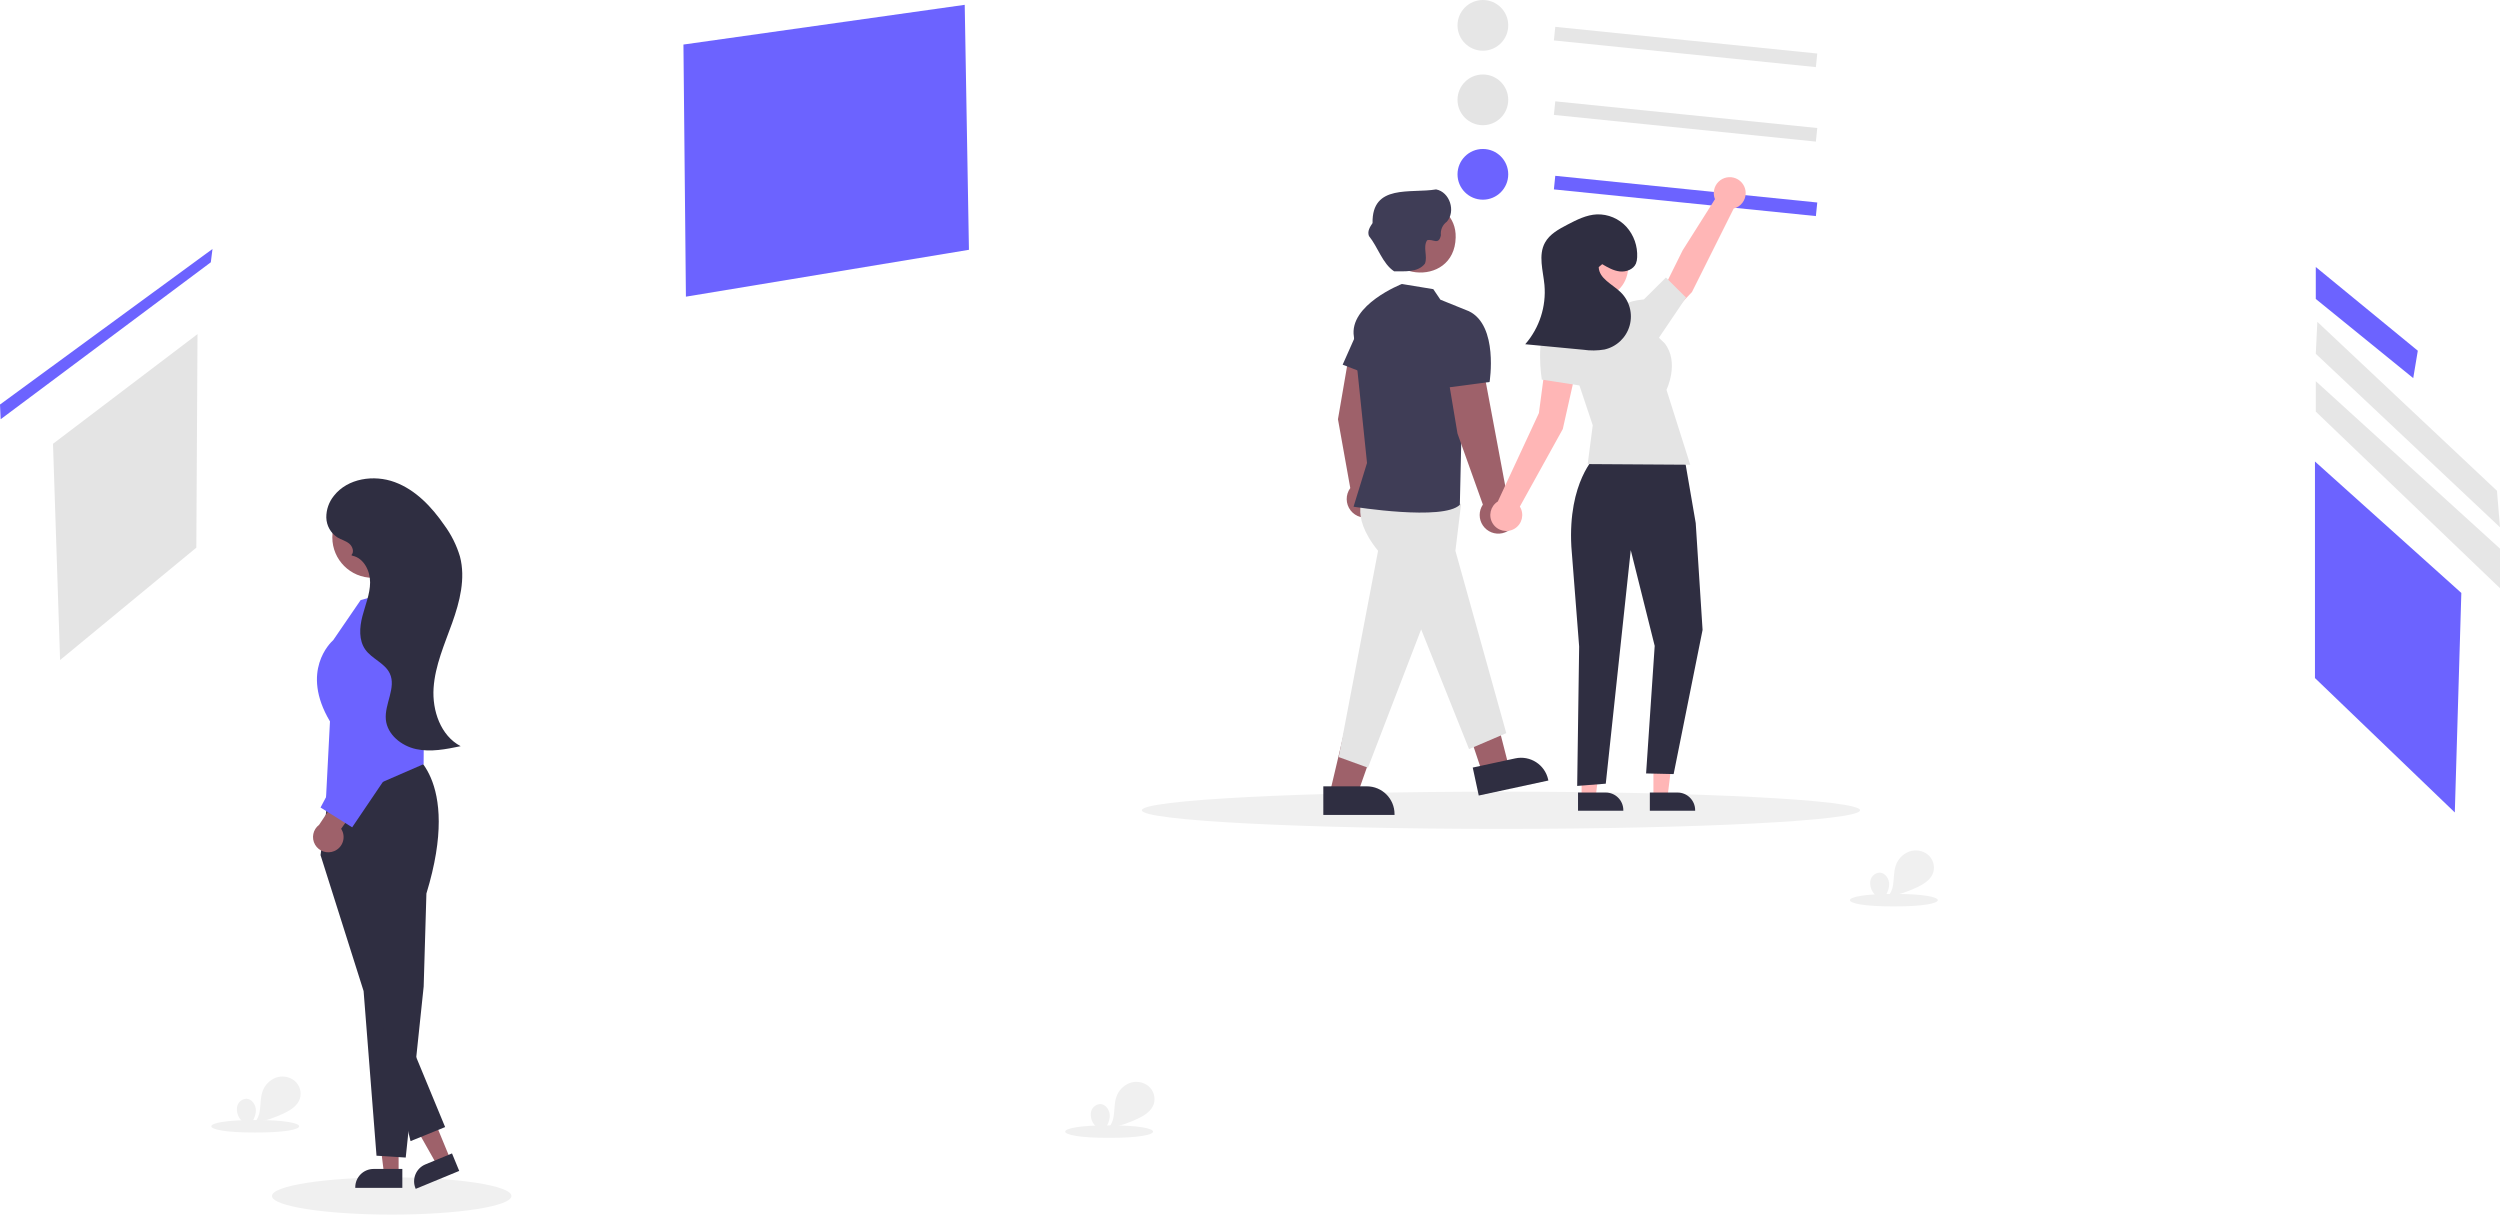
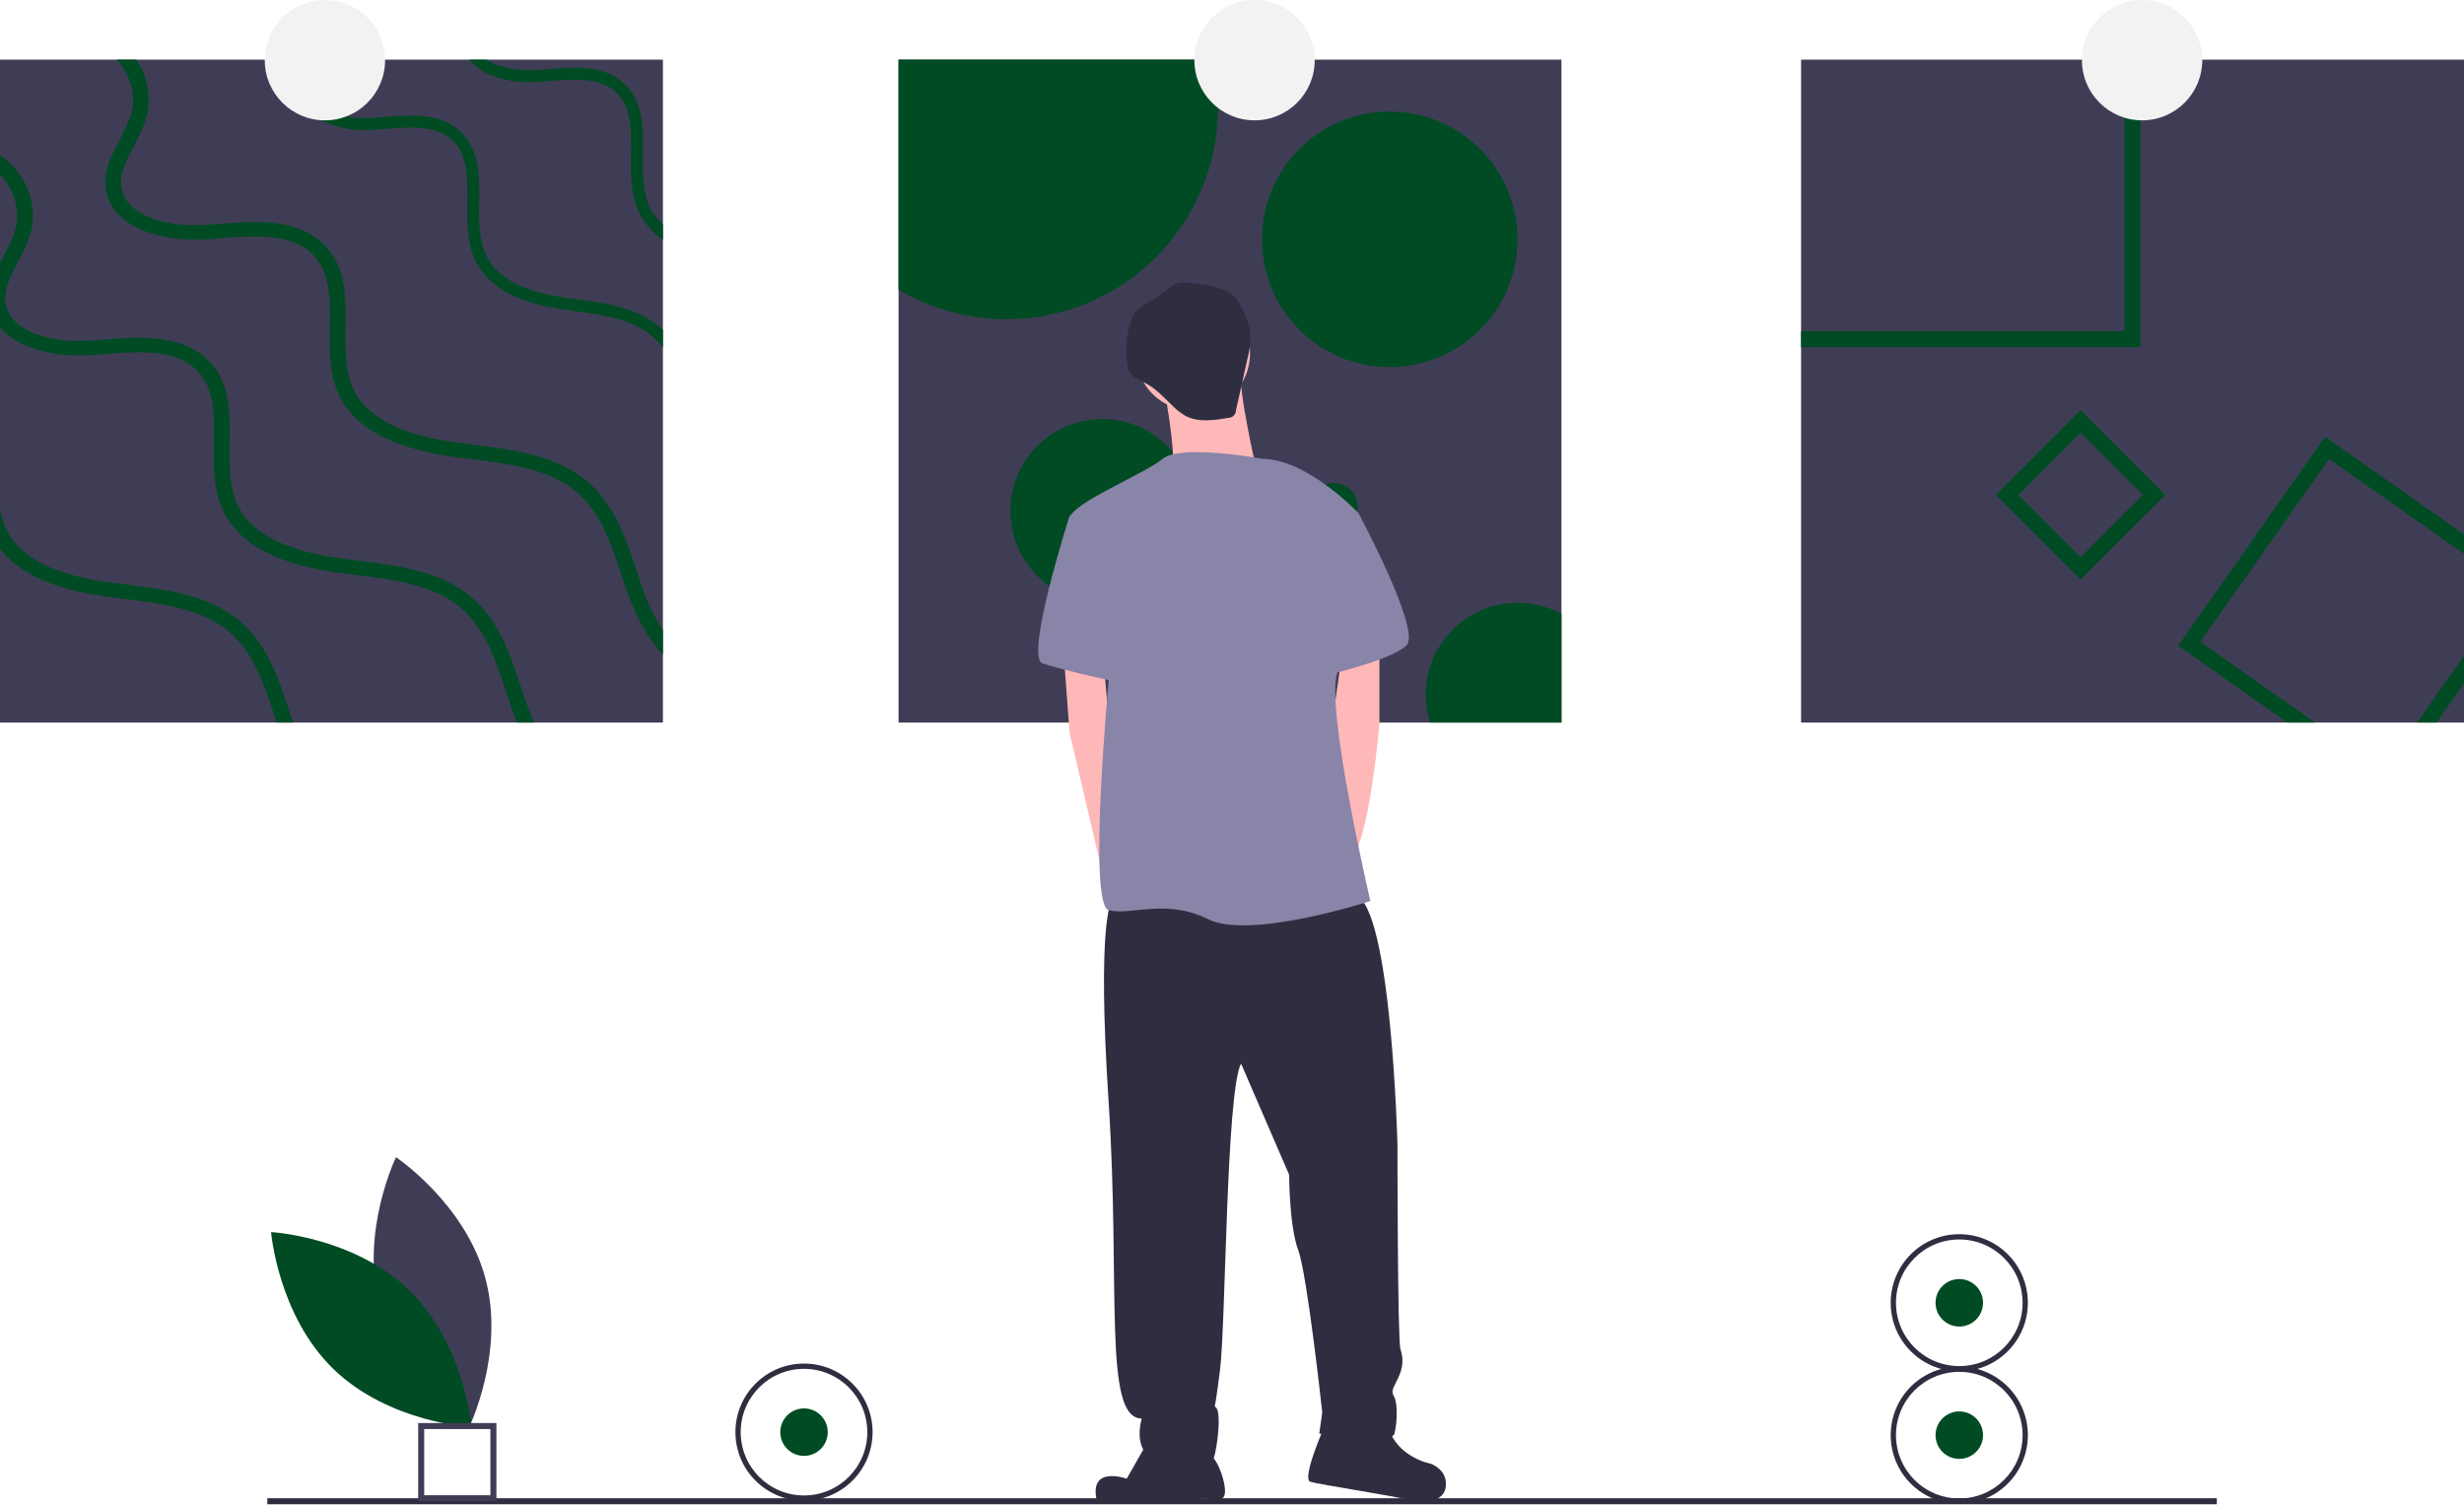
- <svg xmlns="http://www.w3.org/2000/svg" data-name="Layer 1" width="939.811" height="456.601" viewBox="0 0 939.811 456.601">
-   <ellipse cx="564.249" cy="304.601" rx="135" ry="7" fill="#f0f0f0" />
-   <ellipse cx="147.249" cy="449.601" rx="45" ry="7" fill="#f0f0f0" />
-   <rect x="761.176" y="189.864" width="5.133" height="98.998" transform="translate(318.1347 753.2232) rotate(-84.18477)" fill="#e6e6e6" />
-   <circle cx="557.449" cy="9.534" r="9.533" fill="#e6e6e6" />
-   <rect x="761.176" y="217.864" width="5.133" height="98.998" transform="translate(290.2788 778.3862) rotate(-84.18477)" fill="#e4e4e4" />
-   <circle cx="557.449" cy="37.534" r="9.533" fill="#e4e4e4" />
-   <rect x="761.176" y="245.864" width="5.133" height="98.998" transform="translate(262.4228 803.5492) rotate(-84.18477)" fill="#6c63ff" />
-   <circle cx="557.449" cy="65.534" r="9.533" fill="#6c63ff" />
-   <polygon points="19.924 166.829 74.249 125.601 73.806 205.874 22.589 248.125 19.924 166.829" fill="#e4e4e4" />
-   <polygon points="256.922 16.745 362.661 1.81 364.249 93.905 257.852 111.524 256.922 16.745" fill="#6c63ff" />
-   <polygon points="870.249 173.491 870.249 254.894 922.822 305.421 925.276 222.902 870.249 173.491" fill="#6c63ff" />
-   <g id="f1012d9b-0a3f-4e62-89ec-f75ec41b1f18" data-name="Group 123">
-     <path id="f1db56c4-d40a-4b97-925d-862f8518bc4b-356" data-name="Path 1733" d="M1000.656,322.077v12.01l36.63,29.76,1.72-10.3Z" transform="translate(-130.0944 -221.6996)" fill="#6c63ff" />
-   </g>
-   <path id="a03c9d69-04e1-44a9-b627-9efaf6e70c5d-357" data-name="Path 1735" d="M1001.236,342.677l-.58,12.02,69.25,65.23-1.14-13.73Z" transform="translate(-130.0944 -221.6996)" fill="#e6e6e6" />
-   <path id="f49e7db1-285b-4bca-9b97-2387afac8e22-358" data-name="Path 1736" d="M1000.656,364.997v11.44l69.25,66.39v-14.88Z" transform="translate(-130.0944 -221.6996)" fill="#e6e6e6" />
-   <polygon points="149.849 441.23 144.362 441.23 141.751 420.063 149.85 420.063 149.849 441.23" fill="#9e616a" />
-   <path d="M281.343,668.249l-17.695-.001v-.224a6.888,6.888,0,0,1,6.887-6.887h0l10.807 0Z" transform="translate(-130.0944 -221.6996)" fill="#2f2e41" />
-   <polygon points="169.309 435.789 164.236 437.882 153.748 419.313 161.234 416.223 169.309 435.789" fill="#9e616a" />
-   <path d="M302.727,661.872,286.37,668.622l-.085-.207a6.888,6.888,0,0,1,3.739-8.994l0-0,9.99-4.123Z" transform="translate(-130.0944 -221.6996)" fill="#2f2e41" />
-   <path d="M283.559,503.746s20.362,9.65,6.833,53.852l-1.029,34.97-6.748,64.288-10.98-.699-4.856-61.888-16.186-51.117,3.212-24.689Z" transform="translate(-130.0944 -221.6996)" fill="#2f2e41" />
-   <path d="M252.482,524.987l1.656-32.095c-11.26-18.909.281-29.712,1.219-30.541l10.318-15.067,9.027-2.478a11.895,11.895,0,0,1,15.044,11.562l-.405,52.587Z" transform="translate(-130.0944 -221.6996)" fill="#6c63ff" />
-   <polygon points="142.984 381.916 154.331 428.978 167.334 423.693 149.713 381.096 142.984 381.916" fill="#2f2e41" />
-   <path d="M255.777,541.633a5.71,5.71,0,0,0,2.557-8.374l11.505-16.293-9.585-.549-10.195,15.352a5.741,5.741,0,0,0,5.718,9.864Z" transform="translate(-130.0944 -221.6996)" fill="#9e616a" />
-   <polygon points="129.675 241.325 134.705 276.81 120.497 303.566 132.386 311.008 152.869 280.727 144.292 237.823 129.675 241.325" fill="#6c63ff" />
-   <circle id="aaba450f-0f04-490f-b553-501192395cc8" data-name="Ellipse 360" cx="140.107" cy="202.034" r="15.18" fill="#9e616a" />
-   <path d="M293.09,480.338c.567-8.493,4.123-16.446,6.989-24.461,2.866-8.014,5.091-16.737,2.924-24.968a38.378,38.378,0,0,0-5.886-11.797c-4.742-6.877-10.787-13.271-18.621-16.169-7.834-2.898-17.707-1.453-22.86,5.12a12.743,12.743,0,0,0-2.876,8.204,9.149,9.149,0,0,0,4.146,7.441c1.431.866,3.133,1.273,4.436,2.322,1.303,1.049,2.016,3.183.831,4.364l.473.233c4.246.915,6.614,5.727,6.578,10.07s-1.802,8.455-2.896,12.658c-1.093,4.203-1.413,9.024,1.111,12.558,2.509,3.514,7.36,5.059,9.191,8.969,2.499,5.336-2.03,11.444-1.487,17.311.522,5.633,5.801,9.886,11.326,11.1,5.525,1.214,11.263.065,16.802-1.083C295.735,498.258,292.523,488.831,293.09,480.338Z" transform="translate(-130.0944 -221.6996)" fill="#2f2e41" />
-   <path d="M644.687,402.432l.741-24.663-3.292-22.937-4.926.334-4.145,24.134,4.631,25.876a6.995,6.995,0,1,0,6.991-2.744Z" transform="translate(-130.0944 -221.6996)" fill="#9e616a" />
-   <polygon points="513.97 238.601 500.162 297.058 510.566 297.797 530.506 241.219 513.97 238.601" fill="#9e616a" />
-   <polygon points="538.584 234.759 557.64 291.722 566.872 286.869 552.249 229.601 538.584 234.759" fill="#9e616a" />
-   <path d="M643.346,407.396s-6.616,7.316,4.801,21.36l-14.804,77.544,11,4,20-52,18,45,14-6-19.124-68.544,2.124-17.456-5.287-4.886Z" transform="translate(-130.0944 -221.6996)" fill="#e4e4e4" />
-   <path d="M657.086,328.456s-20.022,7.844-18.022,19.844l4.925,47.436-5.066,16.451s33.784,5.426,39.962-.73l1.178-52.156,2.213-20.615-10.701-4.329-2.67-3.96Z" transform="translate(-130.0944 -221.6996)" fill="#3f3d56" />
-   <polygon points="512.042 120.652 504.74 137.093 515.596 141.297 512.042 120.652" fill="#3f3d56" />
-   <path d="M696.87,409.26l-8.805-47.004-14.008-1.17,3.948,23.596,9.539,26.699a7.003,7.003,0,1,0,9.327-2.12Z" transform="translate(-130.0944 -221.6996)" fill="#9e616a" />
-   <path d="M666.347,344.43l8.079,22.936,15.638-2.066s3.426-21.23-7.787-26.615Z" transform="translate(-130.0944 -221.6996)" fill="#3f3d56" />
-   <path id="aadf75e6-ac14-4c0d-b07b-d38ba10ebdab-359" data-name="Path 1770" d="M677.318,310.96c-.407,19.635-30.652,16.282-26.644-3.008C653.76,292.6,677.73,295.329,677.318,310.96Z" transform="translate(-130.0944 -221.6996)" fill="#9e616a" />
-   <path id="e2c3cfee-80d7-4301-b109-7608295bf7e0-360" data-name="Path 1784" d="M669.948,292.9c-9.482,1.616-24.167-2.185-23.879,12.66-.973,1.454-2.041,3.047-1.351,4.87,3.345,4.079,5.092,10.396,9.459,13.261,3.892-.029,8.971.514,11.581-2.881,1.109-2.784-.853-6.178.82-8.79,2.193-.7,4.333,2.107,5.19-1.89a5.44,5.44,0,0,1,2.23-5.089C677.432,301.108,675.092,293.862,669.948,292.9Z" transform="translate(-130.0944 -221.6996)" fill="#3f3d56" />
-   <path d="M627.562,517.301l16.351-.001h.001a10.421,10.421,0,0,1,10.42,10.42v.339l-26.771.001Z" transform="translate(-130.0944 -221.6996)" fill="#2f2e41" />
-   <path d="M683.729,510.243l15.983-3.447.001-0a10.421,10.421,0,0,1,12.382,7.99l.071.331-26.17,5.643Z" transform="translate(-130.0944 -221.6996)" fill="#2f2e41" />
-   <polygon points="621.563 299.657 626.846 299.657 629.359 279.281 621.562 279.281 621.563 299.657" fill="#ffb6b6" />
-   <path d="M750.31,519.632l10.403-0h0a6.63,6.63,0,0,1,6.63,6.63v.215l-17.033.001Z" transform="translate(-130.0944 -221.6996)" fill="#2f2e41" />
-   <polygon points="594.563 299.657 599.846 299.657 602.359 279.281 594.562 279.281 594.563 299.657" fill="#ffb6b6" />
-   <path d="M723.31,519.632l10.403-0h0a6.63,6.63,0,0,1,6.63,6.63v.215l-17.033.001Z" transform="translate(-130.0944 -221.6996)" fill="#2f2e41" />
-   <path d="M786.344,294.3a6,6,0,1,0-11.549,2.279l-12.14,19.207-7.557,15.23,6.236,5.535,4.799-5.051,15.696-31.393A5.997,5.997,0,0,0,786.344,294.3Z" transform="translate(-130.0944 -221.6996)" fill="#ffb6b6" />
-   <path d="M723.344,357.3l-11.899-1.844-2.835,21.528-15.444,33.234a6.003,6.003,0,1,0,8.273,1.925l16.148-29.158Z" transform="translate(-130.0944 -221.6996)" fill="#ffb6b6" />
-   <path d="M729.938,393.163s-10.464,9.676-9.134,34.007l2.931,37.587-.739,52.394,10.748-.845,9.39-87.806,9,36-3.231,47.956,10.353.24,10.878-54.196-2.578-40.174L763.224,393.163Z" transform="translate(-130.0944 -221.6996)" fill="#2f2e41" />
-   <path d="M741.133,336.5l-25,7,12.712,38.086-1.9,14.57,38.547.25-8.927-28.162s5.01-10.302-.711-17.523Z" transform="translate(-130.0944 -221.6996)" fill="#e4e4e4" />
-   <path d="M738.133,342.5l3-6s-.097-1.508,6.952-2.254l8.27-8.22,7.57,7.545L751.133,352.5Z" transform="translate(-130.0944 -221.6996)" fill="#e4e4e4" />
-   <path d="M726.133,348.5s-9-10-14-5-2.436,20.899-2.436,20.899l15.573,2.417Z" transform="translate(-130.0944 -221.6996)" fill="#e4e4e4" />
-   <path id="bf97ead5-a8ed-4eb0-acc5-869eed05cf08-361" data-name="Ellipse 358" d="M730.698,310.061c15.327.069,15.326,23.373-.001,23.44C715.371,333.432,715.372,310.127,730.698,310.061Z" transform="translate(-130.0944 -221.6996)" fill="#ffb6b6" />
-   <path d="M732.404,321.006c2.072,1.22,4.225,2.468,6.615,2.73s5.096-.744,6.055-2.949a6.804,6.804,0,0,0,.469-2.396,15.93,15.93,0,0,0-4.032-11.415,14.446,14.446,0,0,0-11.086-4.687c-3.96.172-7.62,2.047-11.134,3.881-3.232,1.687-6.644,3.545-8.4,6.74-2.602,4.734-.705,10.53-.2,15.908a29.968,29.968,0,0,1-7.225,22.29l21.807,2.066a25.524,25.524,0,0,0,7.962-.081,12.726,12.726,0,0,0,6.052-21.588c-3.095-2.98-8.073-5.09-8.196-9.385" transform="translate(-130.0944 -221.6996)" fill="#2f2e41" />
-   <polygon points="0 152.075 79.881 93.598 79.249 98.601 0.249 157.601 0 152.075" fill="#6c63ff" />
-   <path id="e675ae52-c925-4d34-8b81-f405477c3ca7-362" data-name="Ellipse 365" d="M547.044,644.758c22.026-.091,22.026,4.771-.001,4.68C525.018,649.528,525.018,644.667,547.044,644.758Z" transform="translate(-130.0944 -221.6996)" fill="#f0f0f0" />
-   <path id="e3c5ec81-3296-48b2-bdc0-fdf32bb949c4-363" data-name="Ellipse 365" d="M226.044,642.758c22.026-.091,22.026,4.771-.001,4.68C204.018,647.528,204.018,642.667,226.044,642.758Z" transform="translate(-130.0944 -221.6996)" fill="#f0f0f0" />
-   <path id="a417f11e-12d9-4890-9c52-a0b47cfebf3d-364" data-name="Ellipse 365" d="M842.044,557.758c22.026-.091,22.026,4.771-.001,4.68C820.018,562.528,820.018,557.667,842.044,557.758Z" transform="translate(-130.0944 -221.6996)" fill="#f0f0f0" />
-   <path d="M840.285,554.205c.045-2.134-1.487-4.453-3.621-4.468a3.774,3.774,0,0,0-3.469,3.167,6.174,6.174,0,0,0,1.396,4.753,18.306,18.306,0,0,0,3.8,3.379l.377-1.375a4.397,4.397,0,0,1-.835.41C839.081,558.271,840.241,556.339,840.285,554.205Z" transform="translate(-130.0944 -221.6996)" fill="#f0f0f0" />
-   <path d="M838.768,559.661a4.874,4.874,0,0,0,.897-.743c-.247.05-.49.115-.738.161Z" transform="translate(-130.0944 -221.6996)" fill="#f0f0f0" />
-   <path d="M854.796,542.953a7.319,7.319,0,0,0-7.076-1.1,8.545,8.545,0,0,0-4.981,5.272c-.772,2.295-.613,4.788-.988,7.18a8.571,8.571,0,0,1-2.086,4.614,48.206,48.206,0,0,0,11.089-3.656c2.556-1.208,5.201-2.872,6.087-5.556A6.411,6.411,0,0,0,854.796,542.953Z" transform="translate(-130.0944 -221.6996)" fill="#f0f0f0" />
-   <path d="M547.285,641.205c.045-2.134-1.487-4.453-3.621-4.468a3.774,3.774,0,0,0-3.469,3.167,6.174,6.174,0,0,0,1.396,4.753,18.306,18.306,0,0,0,3.8,3.379l.377-1.375a4.397,4.397,0,0,1-.835.41C546.081,645.271,547.241,643.339,547.285,641.205Z" transform="translate(-130.0944 -221.6996)" fill="#f0f0f0" />
-   <path d="M545.768,646.661a4.874,4.874,0,0,0,.897-.743c-.247.05-.49.115-.738.161Z" transform="translate(-130.0944 -221.6996)" fill="#f0f0f0" />
-   <path d="M561.796,629.953a7.319,7.319,0,0,0-7.076-1.1,8.545,8.545,0,0,0-4.981,5.272c-.772,2.295-.613,4.788-.988,7.18a8.571,8.571,0,0,1-2.086,4.614,48.206,48.206,0,0,0,11.089-3.656c2.556-1.208,5.201-2.872,6.087-5.556A6.411,6.411,0,0,0,561.796,629.953Z" transform="translate(-130.0944 -221.6996)" fill="#f0f0f0" />
-   <path d="M226.285,639.205c.045-2.134-1.487-4.453-3.621-4.468a3.774,3.774,0,0,0-3.469,3.167,6.174,6.174,0,0,0,1.396,4.753,18.306,18.306,0,0,0,3.8,3.379l.377-1.375a4.397,4.397,0,0,1-.835.41C225.081,643.271,226.241,641.339,226.285,639.205Z" transform="translate(-130.0944 -221.6996)" fill="#f0f0f0" />
-   <path d="M224.768,644.661a4.874,4.874,0,0,0,.897-.743c-.247.05-.49.115-.738.161Z" transform="translate(-130.0944 -221.6996)" fill="#f0f0f0" />
-   <path d="M240.796,627.953a7.319,7.319,0,0,0-7.076-1.1,8.545,8.545,0,0,0-4.981,5.272c-.772,2.295-.613,4.788-.988,7.18a8.571,8.571,0,0,1-2.086,4.614,48.206,48.206,0,0,0,11.089-3.656c2.556-1.208,5.201-2.872,6.087-5.556A6.411,6.411,0,0,0,240.796,627.953Z" transform="translate(-130.0944 -221.6996)" fill="#f0f0f0" />
+ <svg xmlns="http://www.w3.org/2000/svg" data-name="Layer 1" width="1046" height="638.584" viewBox="0 0 1046 638.584">
+   <path d="M238.231,685.353c8.565,31.662,37.903,51.271,37.903,51.271s15.451-31.725,6.886-63.387-37.903-51.271-37.903-51.271S229.666,653.692,238.231,685.353Z" transform="translate(-77 -130.7082)" fill="#3f3d56" />
+   <path d="M250.817,678.549c23.503,22.879,26.374,58.049,26.374,58.049s-35.235-1.924-58.738-24.803-26.374-58.049-26.374-58.049S227.314,655.67,250.817,678.549Z" transform="translate(-77 -130.7082)" fill="#004b23" />
+   <rect x="113.474" y="636.029" width="827.604" height="2.554" fill="#2f2e41" />
+   <path d="M287.733,768.015H254.526V734.808H287.733Zm-30.652-2.554h28.098V737.363H257.081Z" transform="translate(-77 -130.7082)" fill="#3f3d56" />
+   <rect y="25.322" width="281.42" height="281.42" fill="#3f3d56" />
+   <path d="M358.42,226.046V232.505a29.205,29.205,0,0,1-10.036-11.376c-3.747-7.663-3.628-16.495-3.509-25.04.136-10.155.271-19.733-6.171-25.972-7.086-6.849-18.428-5.883-29.396-4.95-1.288.102-2.577.22-3.848.322-11.002.831-23.26-1.95-29.21-9.46H283.674c5.442,3.662,13.766,4.95,21.412,4.374,1.238-.085,2.509-.203,3.781-.305,11.545-.983,24.633-2.102,33.363,6.357,8.036,7.764,7.883,18.92,7.731,29.702-.119,7.951-.22,16.156,3.001,22.734A23.25,23.25,0,0,0,358.42,226.046Z" transform="translate(-77 -130.7082)" fill="#004b23" />
+   <path d="M358.42,270.717v7.561a32.155,32.155,0,0,0-4.137-4.459c-8.748-7.714-21.31-9.409-33.448-11.07-1.577-.204-3.119-.424-4.662-.644-19.683-2.831-31.889-9.595-37.297-20.632-3.747-7.663-3.628-16.495-3.509-25.04.136-10.155.271-19.733-6.171-25.972-7.086-6.849-18.428-5.883-29.396-4.95-1.288.102-2.577.22-3.848.322-14.139,1.068-30.363-3.831-32.584-17.072-.763-4.543.373-8.714,2.051-12.732h5.561c-1.865,4.035-3.255,7.934-2.594,11.884,1.678,10.104,15.275,13.732,27.193,12.833,1.238-.085,2.509-.203,3.781-.305,11.545-.983,24.633-2.102,33.363,6.357,8.036,7.764,7.883,18.92,7.731,29.702-.119,7.951-.22,16.156,3.001,22.734,4.611,9.426,15.546,15.258,33.448,17.835,1.526.22,3.068.441,4.611.644,12.884,1.746,26.226,3.56,36.144,12.291Q358.038,270.336,358.42,270.717Z" transform="translate(-77 -130.7082)" fill="#004b23" />
+   <path d="M358.42,398.17v10.443c-6.12-6.51-11.24-15.444-15.156-26.616-.831-2.373-1.628-4.798-2.424-7.222-4.391-13.274-8.934-26.989-19.75-35.754-11.562-9.358-28.125-11.426-44.146-13.427-2.051-.254-4.103-.509-6.137-.78-25.972-3.442-42.06-11.63-49.198-25.023-4.95-9.307-4.798-20.021-4.645-30.38.186-12.308.373-23.938-8.137-31.499-9.341-8.307-24.311-7.137-38.772-6.001-1.712.136-3.408.271-5.069.39-18.665,1.288-40.077-4.645-42.993-20.7-1.441-7.866,2.238-14.834,5.781-21.581,2.034-3.865,3.967-7.544,4.95-11.325,2.068-7.781-.492-16.546-6.171-22.666h8.307a29.869,29.869,0,0,1,4.391,24.124c-1.17,4.425-3.34,8.561-5.442,12.562-3.238,6.137-6.273,11.935-5.205,17.868,2.238,12.24,20.157,16.648,35.873,15.563,1.644-.119,3.323-.254,5.001-.373,15.224-1.204,32.482-2.543,44.01,7.714,10.596,9.409,10.392,22.937,10.189,36.008-.136,9.646-.288,19.598,3.95,27.583,6.086,11.409,20.53,18.496,44.146,21.632,2.0.271,4.035.526,6.069.78,17.021,2.119,34.601,4.306,47.672,14.902,12.257,9.935,17.089,24.497,21.734,38.585.797,2.407,1.594,4.781,2.407,7.137A80.351,80.351,0,0,0,358.42,398.17Z" transform="translate(-77 -130.7082)" fill="#004b23" />
+   <path d="M77,269.666c7.731,9.358,24.124,12.816,38.822,11.799,1.661-.119,3.357-.254,5.069-.39,14.461-1.136,29.43-2.306,38.772,6.001,8.51,7.561,8.324,19.191,8.137,31.499-.153,10.358-.305,21.073,4.645,30.38,7.137,13.393,23.226,21.581,49.198,25.023,2.034.271,4.086.526,6.137.78,16.021,2,32.584,4.069,44.146,13.427,10.816,8.765,15.359,22.48,19.75,35.754.797,2.424,1.594,4.849,2.424,7.222.763,2.187,1.577,4.272,2.424,6.29h7.256c-1.271-2.763-2.356-5.527-3.289-8.171-.814-2.356-1.611-4.73-2.407-7.137-4.645-14.088-9.477-28.651-21.734-38.585-13.071-10.596-30.651-12.783-47.672-14.902-2.034-.254-4.069-.509-6.069-.78-23.616-3.136-38.059-10.223-44.146-21.632-4.238-7.985-4.086-17.936-3.95-27.583.203-13.071.407-26.599-10.189-36.008-11.528-10.257-28.786-8.917-44.01-7.714-1.678.119-3.357.254-5.001.373-15.715,1.085-33.635-3.323-35.873-15.563-1.068-5.934,1.967-11.731,5.205-17.868,2.102-4.001,4.272-8.137,5.442-12.562,3.187-12.104-2.187-25.514-13.088-32.838v8.307c5.95,6.137,8.663,15.105,6.561,23.073-.983,3.781-2.916,7.459-4.95,11.325-.542,1.034-1.085,2.051-1.611,3.102Z" transform="translate(-77 -130.7082)" fill="#004b23" />
+   <path d="M201.486,437.45h-7.035c-.373-1.102-.729-2.221-1.102-3.34-4.391-13.274-8.934-26.989-19.75-35.754-11.562-9.358-28.125-11.426-44.146-13.427-2.051-.254-4.103-.509-6.137-.78C100.395,381.115,85.154,374.368,77,363.62V346.751a31.994,31.994,0,0,0,3.136,9.663c6.086,11.409,20.53,18.496,44.146,21.632,2.0.271,4.035.526,6.069.78,17.021,2.119,34.601,4.306,47.672,14.902,12.257,9.935,17.089,24.497,21.734,38.585C200.333,434.042,200.893,435.755,201.486,437.45Z" transform="translate(-77 -130.7082)" fill="#004b23" />
+   <rect x="381.442" y="25.322" width="281.42" height="281.42" fill="#3f3d56" />
+   <path d="M594.066,176.374a89.858,89.858,0,0,1-135.624,77.323V156.03H591.744A89.308,89.308,0,0,1,594.066,176.374Z" transform="translate(-77 -130.7082)" fill="#004b23" />
+   <circle cx="589.964" cy="101.61" r="54.25" fill="#004b23" />
+   <circle cx="467.903" cy="216.891" r="38.992" fill="#004b23" />
+   <path d="M739.862,391.338v46.112H684.07a38.995,38.995,0,0,1,55.792-46.112Z" transform="translate(-77 -130.7082)" fill="#004b23" />
+   <circle cx="566.23" cy="215.195" r="10.172" fill="#004b23" />
+   <rect x="764.58" y="25.322" width="281.42" height="281.42" fill="#3f3d56" />
+   <path d="M978.9,156.03V271.31H841.58v6.781H985.681V156.03Z" transform="translate(-77 -130.7082)" fill="#004b23" />
+   <path d="M1111.353,437.45,1123,420.887V409.104l-19.937,28.345Zm-47.299-121.35-62.404,88.749,46.367,32.601h11.782l-48.706-34.245,54.606-77.662L1123,365.84v-8.29Z" transform="translate(-77 -130.7082)" fill="#004b23" />
+   <path d="M960.251,304.86l-35.957,35.957L960.251,376.775l35.957-35.957Zm-26.379,35.957,26.379-26.379,26.379,26.379-26.379,26.379Z" transform="translate(-77 -130.7082)" fill="#004b23" />
+   <circle cx="137.934" cy="25.543" r="25.543" fill="#f2f2f2" />
+   <circle cx="532.579" cy="25.543" r="25.543" fill="#f2f2f2" />
+   <circle cx="909.343" cy="25.543" r="25.543" fill="#f2f2f2" />
+   <circle cx="506.397" cy="150.067" r="24.266" fill="#ffb8b8" />
+   <path d="M570.625,292.27s6.386,33.206,3.832,39.592,35.761-2.554,35.761-2.554-7.663-33.206-6.386-40.869S570.625,292.27,570.625,292.27Z" transform="translate(-77 -130.7082)" fill="#ffb8b8" />
+   <polygon points="451.479 276.507 454.033 310.99 466.71 365.146 470.636 379.957 477.022 356.968 470.636 304.604 468.467 281.029 451.479 276.507" fill="#ffb8b8" />
+   <path d="M662.581,402.106v35.761s-3.832,45.978-11.495,57.473-10.217-45.978-10.217-45.978l6.005-42.147Z" transform="translate(-77 -130.7082)" fill="#ffb8b8" />
+   <path d="M548.913,513.22s-6.386,7.663-1.277,85.57S545.082,732.893,561.685,732.893c0,0-5.109,16.603,8.94,17.88s20.435,2.554,21.712-1.277,3.832-21.712,0-21.712c0,0,0,5.109,2.554-15.326s2.554-117.499,8.94-130.271L624.266,629.442s0,21.712,3.832,31.929,10.217,68.967,10.217,68.967l-1.277,8.94s30.652,5.109,31.929,0,1.277-12.772,0-15.326-1.277-2.554,1.277-7.663,2.554-8.94,1.277-12.772-1.277-86.847-1.277-86.847-2.554-100.896-17.88-106.005S548.913,513.22,548.913,513.22Z" transform="translate(-77 -130.7082)" fill="#2f2e41" />
+   <path d="M565.516,740.556,555.299,758.436s-15.965-5.747-12.772,8.94c27.459,1.916,46.617-.639,46.617-.639s6.386,2.554,7.663-1.277-3.193-17.242-7.024-17.242S565.516,740.556,565.516,740.556Z" transform="translate(-77 -130.7082)" fill="#2f2e41" />
+   <path d="M639.592,735.447s-10.217,22.989-6.386,24.266,38.315,6.386,40.869,7.663,15.326,2.554,16.603-5.109-6.386-10.217-6.386-10.217-14.049-2.554-17.88-15.326S639.592,735.447,639.592,735.447Z" transform="translate(-77 -130.7082)" fill="#2f2e41" />
+   <path d="M612.772,325.476s-34.484-6.386-42.147,0S531.033,344.634,531.033,351.02s16.603,68.967,16.603,68.967-8.94,94.51,0,97.065,24.266-5.109,42.147,3.832,68.967-7.663,68.967-7.663-19.157-81.739-14.049-97.065S653.641,348.465,653.641,348.465,631.929,325.476,612.772,325.476Z" transform="translate(-77 -130.7082)" fill="#8985a8" />
+   <path d="M539.973,347.188l-8.94,2.554s-19.158,60.027-11.495,62.581,29.375,7.663,31.929,7.663S539.973,347.188,539.973,347.188Z" transform="translate(-77 -130.7082)" fill="#8985a8" />
+   <path d="M633.206,340.802l20.435,7.663s26.821,49.81,20.435,56.195-34.484,12.772-34.484,12.772Z" transform="translate(-77 -130.7082)" fill="#8985a8" />
+   <path d="M582.66,250.803a13.716,13.716,0,0,0-6.07.268,15.828,15.828,0,0,0-4.314,2.83,50.492,50.492,0,0,1-7.376,4.887c-2.07,1.123-4.294,2.163-5.739,4.023a12.211,12.211,0,0,0-1.62,3.066,36.74,36.74,0,0,0-1.932,19.996,9.191,9.191,0,0,0,.851,2.746c1.327,2.446,4.259,3.409,6.729,4.691,4.689,2.434,8.243,6.533,12.089,10.155a23.634,23.634,0,0,0,4.777,3.681c5.487,2.991,12.193,2.016,18.352.958a3.307,3.307,0,0,0,3.301-3.339l4.862-21.866a35.673,35.673,0,0,0,1.246-9.944c-.339-5.308-3.213-12.661-7.108-16.431C596.168,252.13,588.593,251.431,582.66,250.803Z" transform="translate(-77 -130.7082)" fill="#2f2e41" />
+   <circle cx="341.31" cy="607.969" r="10.079" fill="#004b23" />
+   <path d="M418.31,767.793a29.116,29.116,0,1,1,29.116-29.116A29.149,29.149,0,0,1,418.31,767.793Zm0-55.992a26.876,26.876,0,1,0,26.876,26.876A26.907,26.907,0,0,0,418.31,711.801Z" transform="translate(-77 -130.7082)" fill="#2f2e41" />
+   <circle cx="831.742" cy="609.246" r="10.079" fill="#004b23" />
+   <path d="M908.742,769.07a29.116,29.116,0,1,1,29.116-29.116A29.149,29.149,0,0,1,908.742,769.07Zm0-55.992a26.876,26.876,0,1,0,26.876,26.876A26.907,26.907,0,0,0,908.742,713.078Z" transform="translate(-77 -130.7082)" fill="#2f2e41" />
+   <circle cx="831.742" cy="553.051" r="10.079" fill="#004b23" />
+   <path d="M908.742,712.875a29.116,29.116,0,1,1,29.116-29.116A29.149,29.149,0,0,1,908.742,712.875Zm0-55.992a26.876,26.876,0,1,0,26.876,26.876A26.907,26.907,0,0,0,908.742,656.883Z" transform="translate(-77 -130.7082)" fill="#2f2e41" />
</svg>
